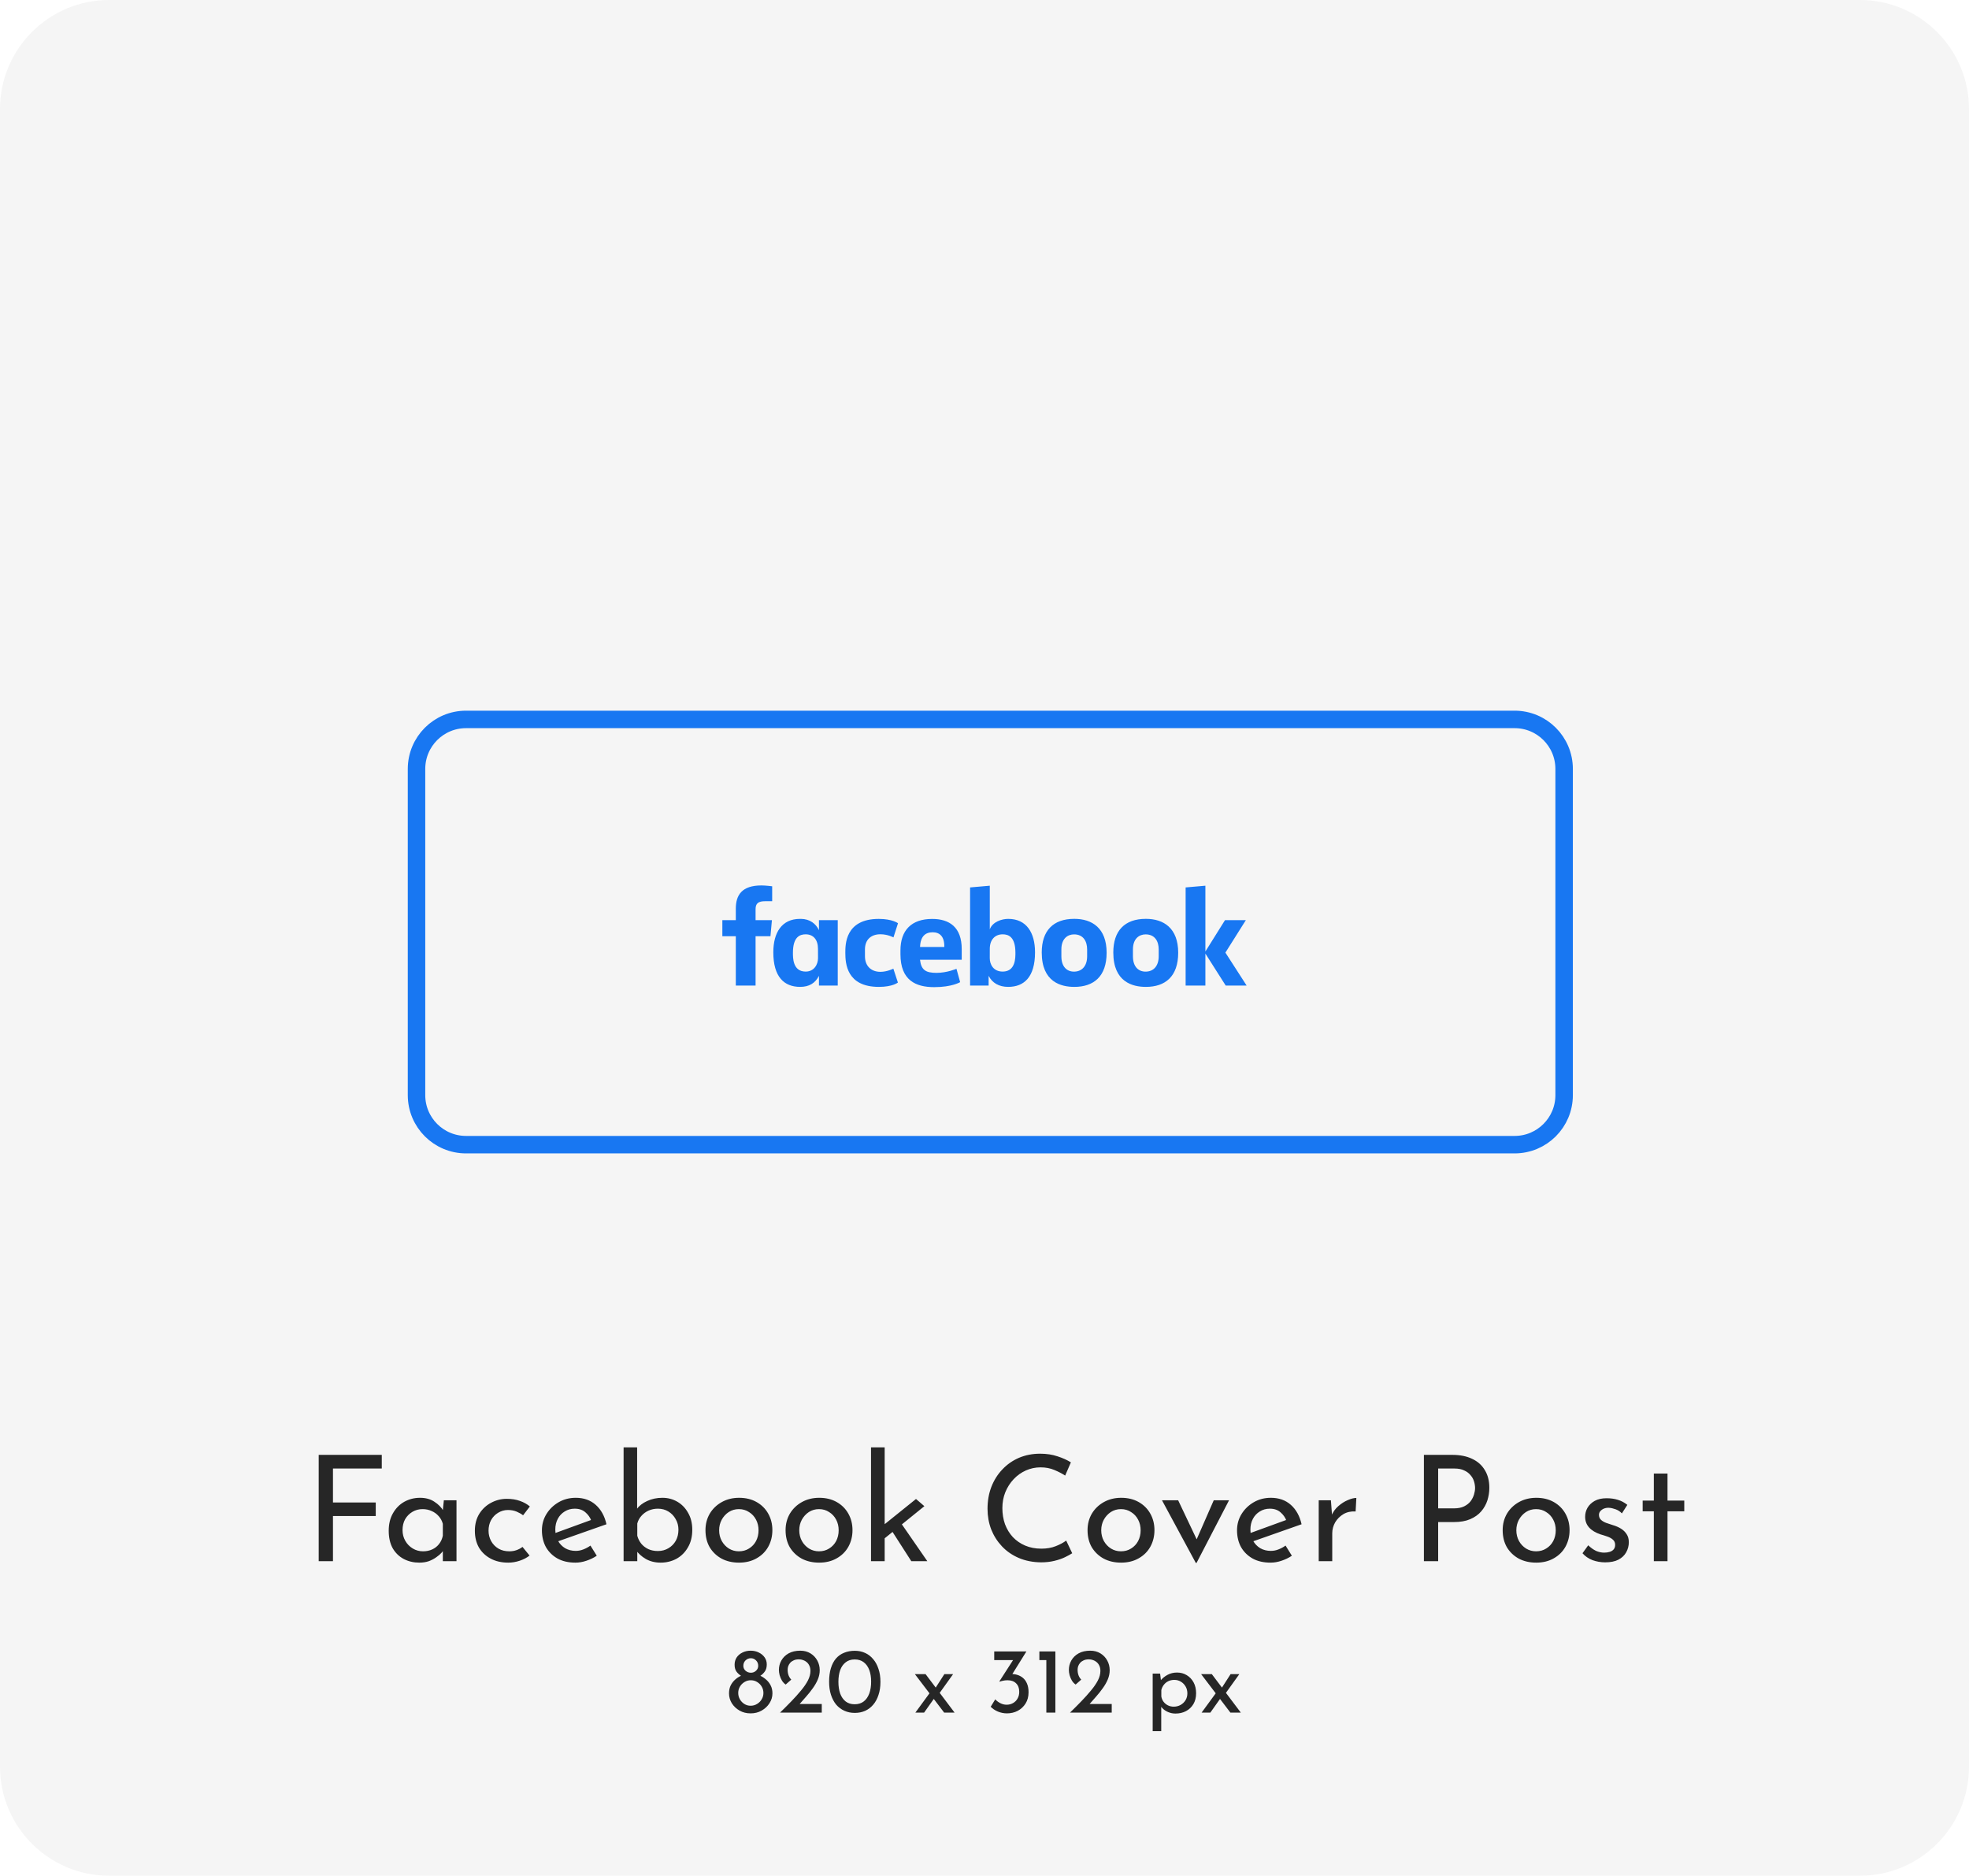
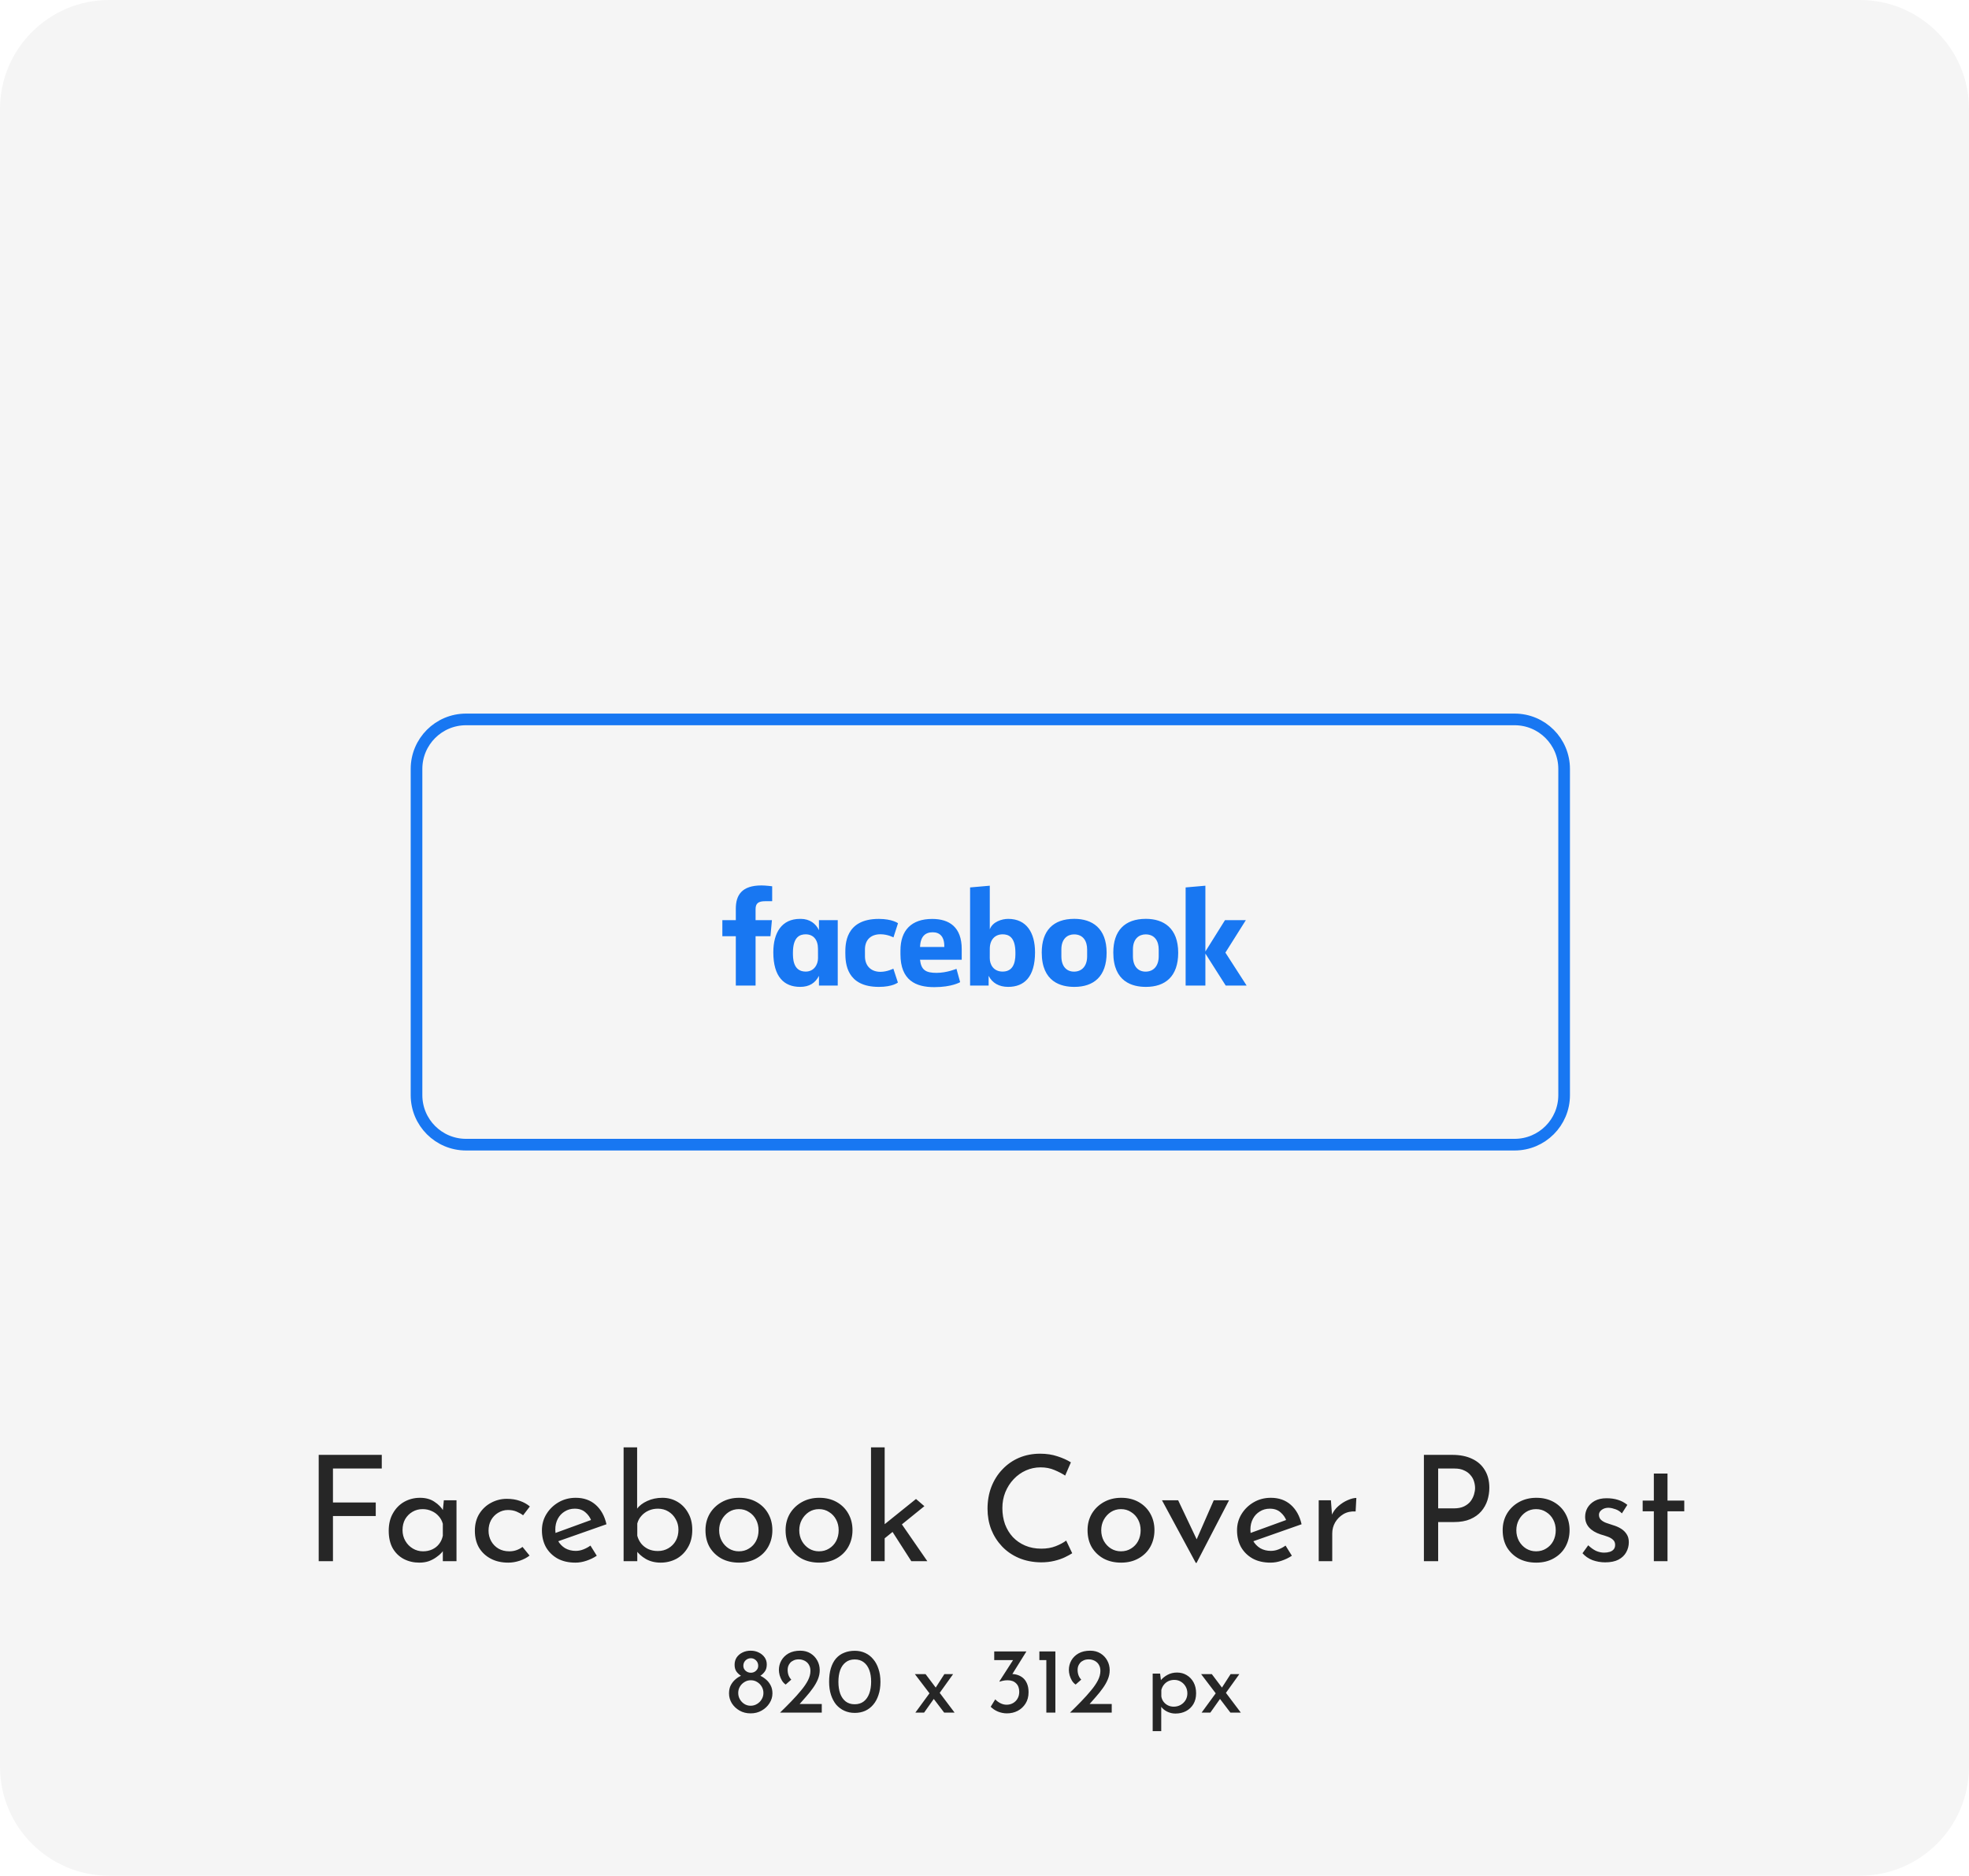
<svg xmlns="http://www.w3.org/2000/svg" width="169" height="161" viewBox="0 0 169 161" fill="none">
  <rect width="169" height="161" rx="9.367" fill="#F5F5F5" />
-   <rect x="35.75" y="61.75" width="98.5" height="36.5" rx="4.25" stroke="#1877F2" stroke-width="1.5" />
+   <rect x="35.75" y="61.75" width="98.5" height="36.5" rx="4.25" stroke="#1877F2" strokeWidth="1.5" />
  <path d="M27.354 124.876H32.768V126.049H28.578V128.965H32.251V130.126H28.578V134H27.354V124.876ZM35.988 134.126C35.5 134.126 35.054 134.021 34.651 133.811C34.255 133.6 33.94 133.293 33.704 132.889C33.477 132.477 33.364 131.977 33.364 131.388C33.364 130.807 33.485 130.307 33.729 129.886C33.973 129.457 34.297 129.129 34.701 128.902C35.113 128.674 35.563 128.561 36.051 128.561C36.539 128.561 36.952 128.674 37.288 128.902C37.625 129.12 37.881 129.381 38.058 129.684L37.982 129.886L38.096 128.775H39.181V134H38.008V132.637L38.134 132.94C38.1 133.024 38.024 133.133 37.907 133.268C37.797 133.394 37.646 133.525 37.452 133.659C37.267 133.794 37.053 133.907 36.809 134C36.565 134.084 36.291 134.126 35.988 134.126ZM36.304 133.154C36.598 133.154 36.863 133.1 37.099 132.99C37.334 132.881 37.528 132.73 37.679 132.536C37.839 132.334 37.949 132.094 38.008 131.817V130.795C37.94 130.542 37.822 130.323 37.654 130.138C37.486 129.945 37.284 129.798 37.048 129.697C36.813 129.587 36.552 129.533 36.266 129.533C35.955 129.533 35.669 129.608 35.408 129.76C35.147 129.911 34.937 130.121 34.777 130.391C34.625 130.66 34.55 130.975 34.55 131.337C34.55 131.674 34.63 131.981 34.789 132.258C34.949 132.536 35.164 132.755 35.433 132.915C35.702 133.075 35.993 133.154 36.304 133.154ZM45.453 133.52C45.217 133.706 44.935 133.853 44.607 133.962C44.279 134.072 43.951 134.126 43.623 134.126C43.051 134.126 42.55 134.013 42.121 133.785C41.692 133.558 41.355 133.243 41.111 132.839C40.876 132.427 40.758 131.943 40.758 131.388C40.758 130.832 40.884 130.349 41.137 129.936C41.397 129.524 41.734 129.209 42.146 128.99C42.567 128.763 43.017 128.649 43.496 128.649C43.917 128.649 44.292 128.708 44.62 128.826C44.956 128.944 45.242 129.103 45.478 129.305L44.897 130.063C44.746 129.945 44.561 129.84 44.342 129.747C44.123 129.655 43.875 129.608 43.597 129.608C43.295 129.608 43.013 129.688 42.752 129.848C42.499 129.999 42.298 130.21 42.146 130.479C42.003 130.748 41.932 131.051 41.932 131.388C41.932 131.707 42.007 132.006 42.159 132.284C42.31 132.553 42.521 132.767 42.79 132.927C43.059 133.079 43.366 133.154 43.711 133.154C43.938 133.154 44.144 133.121 44.329 133.054C44.523 132.986 44.695 132.894 44.847 132.776L45.453 133.52ZM49.391 134.126C48.793 134.126 48.28 134.008 47.851 133.773C47.422 133.529 47.09 133.201 46.854 132.788C46.627 132.368 46.513 131.888 46.513 131.35C46.513 130.837 46.644 130.37 46.905 129.949C47.165 129.528 47.515 129.192 47.952 128.939C48.389 128.687 48.877 128.561 49.416 128.561C50.106 128.561 50.678 128.763 51.132 129.167C51.587 129.57 51.894 130.126 52.053 130.832L47.75 132.347L47.472 131.653L51.006 130.365L50.754 130.53C50.653 130.252 50.484 130.012 50.249 129.81C50.013 129.6 49.706 129.495 49.328 129.495C49.008 129.495 48.722 129.575 48.469 129.734C48.217 129.886 48.019 130.096 47.876 130.365C47.733 130.635 47.662 130.942 47.662 131.287C47.662 131.648 47.737 131.968 47.889 132.246C48.04 132.515 48.246 132.73 48.507 132.889C48.777 133.041 49.079 133.117 49.416 133.117C49.643 133.117 49.862 133.075 50.072 132.99C50.291 132.906 50.493 132.797 50.678 132.662L51.221 133.533C50.96 133.71 50.665 133.853 50.337 133.962C50.017 134.072 49.702 134.126 49.391 134.126ZM56.704 134.126C56.225 134.126 55.8 134.021 55.43 133.811C55.068 133.6 54.778 133.335 54.559 133.016L54.698 132.65V134H53.524V124.232H54.685V129.974L54.647 129.533C54.858 129.246 55.156 129.015 55.543 128.838C55.939 128.653 56.376 128.561 56.856 128.561C57.327 128.561 57.756 128.674 58.143 128.902C58.53 129.129 58.837 129.448 59.064 129.861C59.3 130.264 59.418 130.748 59.418 131.312C59.418 131.901 59.291 132.406 59.039 132.826C58.795 133.247 58.467 133.571 58.055 133.798C57.642 134.017 57.192 134.126 56.704 134.126ZM56.465 133.129C56.801 133.129 57.104 133.049 57.373 132.889C57.642 132.73 57.853 132.515 58.004 132.246C58.156 131.968 58.231 131.653 58.231 131.299C58.231 130.963 58.151 130.66 57.992 130.391C57.84 130.113 57.63 129.894 57.361 129.734C57.1 129.575 56.801 129.495 56.465 129.495C56.179 129.495 55.914 129.549 55.67 129.659C55.426 129.768 55.219 129.92 55.051 130.113C54.883 130.298 54.765 130.517 54.698 130.769V131.817C54.765 132.069 54.879 132.296 55.039 132.498C55.198 132.692 55.4 132.847 55.644 132.965C55.888 133.075 56.162 133.129 56.465 133.129ZM60.551 131.337C60.551 130.816 60.673 130.344 60.917 129.924C61.169 129.503 61.514 129.171 61.952 128.927C62.389 128.683 62.885 128.561 63.441 128.561C64.013 128.561 64.513 128.683 64.942 128.927C65.371 129.171 65.704 129.503 65.939 129.924C66.175 130.344 66.293 130.816 66.293 131.337C66.293 131.859 66.175 132.334 65.939 132.763C65.704 133.184 65.367 133.516 64.93 133.76C64.501 134.004 64 134.126 63.428 134.126C62.873 134.126 62.376 134.013 61.939 133.785C61.51 133.55 61.169 133.226 60.917 132.814C60.673 132.393 60.551 131.901 60.551 131.337ZM61.724 131.35C61.724 131.686 61.8 131.993 61.952 132.271C62.103 132.54 62.305 132.755 62.557 132.915C62.818 133.075 63.104 133.154 63.415 133.154C63.743 133.154 64.034 133.075 64.286 132.915C64.547 132.755 64.749 132.54 64.892 132.271C65.035 131.993 65.106 131.686 65.106 131.35C65.106 131.013 65.035 130.71 64.892 130.441C64.749 130.164 64.547 129.945 64.286 129.785C64.034 129.617 63.743 129.533 63.415 129.533C63.096 129.533 62.805 129.617 62.545 129.785C62.292 129.953 62.09 130.176 61.939 130.454C61.796 130.723 61.724 131.022 61.724 131.35ZM67.427 131.337C67.427 130.816 67.549 130.344 67.793 129.924C68.046 129.503 68.391 129.171 68.828 128.927C69.266 128.683 69.762 128.561 70.317 128.561C70.89 128.561 71.39 128.683 71.819 128.927C72.248 129.171 72.581 129.503 72.816 129.924C73.052 130.344 73.17 130.816 73.17 131.337C73.17 131.859 73.052 132.334 72.816 132.763C72.581 133.184 72.244 133.516 71.807 133.76C71.378 134.004 70.877 134.126 70.305 134.126C69.75 134.126 69.253 134.013 68.816 133.785C68.387 133.55 68.046 133.226 67.793 132.814C67.549 132.393 67.427 131.901 67.427 131.337ZM68.601 131.35C68.601 131.686 68.677 131.993 68.828 132.271C68.98 132.54 69.182 132.755 69.434 132.915C69.695 133.075 69.981 133.154 70.292 133.154C70.62 133.154 70.911 133.075 71.163 132.915C71.424 132.755 71.626 132.54 71.769 132.271C71.912 131.993 71.983 131.686 71.983 131.35C71.983 131.013 71.912 130.71 71.769 130.441C71.626 130.164 71.424 129.945 71.163 129.785C70.911 129.617 70.62 129.533 70.292 129.533C69.973 129.533 69.682 129.617 69.421 129.785C69.169 129.953 68.967 130.176 68.816 130.454C68.673 130.723 68.601 131.022 68.601 131.35ZM74.759 134V124.232H75.932V134H74.759ZM77.194 130.53L79.592 134H78.217L76.412 131.186L77.194 130.53ZM75.566 132.334L75.453 131.211L78.621 128.662L79.34 129.28L75.566 132.334ZM92.029 133.319C91.877 133.419 91.671 133.533 91.41 133.659C91.149 133.785 90.842 133.891 90.489 133.975C90.144 134.059 89.765 134.101 89.353 134.101C88.647 134.093 88.007 133.966 87.435 133.722C86.871 133.478 86.392 133.146 85.996 132.725C85.601 132.305 85.294 131.821 85.075 131.274C84.865 130.719 84.76 130.13 84.76 129.507C84.76 128.826 84.869 128.199 85.088 127.627C85.315 127.046 85.63 126.546 86.034 126.125C86.438 125.696 86.913 125.364 87.46 125.128C88.016 124.893 88.621 124.775 89.278 124.775C89.824 124.775 90.321 124.851 90.767 125.002C91.213 125.145 91.595 125.317 91.915 125.519L91.423 126.655C91.171 126.487 90.863 126.327 90.502 126.176C90.148 126.024 89.753 125.948 89.315 125.948C88.869 125.948 88.449 126.037 88.053 126.213C87.658 126.39 87.309 126.638 87.006 126.958C86.703 127.278 86.463 127.652 86.287 128.081C86.118 128.502 86.034 128.956 86.034 129.444C86.034 129.941 86.11 130.403 86.261 130.832C86.421 131.253 86.644 131.619 86.93 131.93C87.225 132.242 87.578 132.486 87.99 132.662C88.403 132.839 88.865 132.927 89.378 132.927C89.841 132.927 90.253 132.856 90.615 132.713C90.977 132.57 91.276 132.41 91.511 132.233L92.029 133.319ZM93.345 131.337C93.345 130.816 93.467 130.344 93.711 129.924C93.964 129.503 94.309 129.171 94.746 128.927C95.184 128.683 95.68 128.561 96.235 128.561C96.807 128.561 97.308 128.683 97.737 128.927C98.166 129.171 98.499 129.503 98.734 129.924C98.97 130.344 99.087 130.816 99.087 131.337C99.087 131.859 98.97 132.334 98.734 132.763C98.499 133.184 98.162 133.516 97.725 133.76C97.295 134.004 96.795 134.126 96.223 134.126C95.667 134.126 95.171 134.013 94.734 133.785C94.305 133.55 93.964 133.226 93.711 132.814C93.467 132.393 93.345 131.901 93.345 131.337ZM94.519 131.35C94.519 131.686 94.595 131.993 94.746 132.271C94.898 132.54 95.1 132.755 95.352 132.915C95.613 133.075 95.899 133.154 96.21 133.154C96.538 133.154 96.829 133.075 97.081 132.915C97.342 132.755 97.544 132.54 97.687 132.271C97.83 131.993 97.901 131.686 97.901 131.35C97.901 131.013 97.83 130.71 97.687 130.441C97.544 130.164 97.342 129.945 97.081 129.785C96.829 129.617 96.538 129.533 96.21 129.533C95.89 129.533 95.6 129.617 95.339 129.785C95.087 129.953 94.885 130.176 94.734 130.454C94.591 130.723 94.519 131.022 94.519 131.35ZM102.637 134.151L99.734 128.775H101.122L103.091 132.927L102.371 132.902L104.176 128.775H105.489L102.7 134.151H102.637ZM109.052 134.126C108.455 134.126 107.942 134.008 107.513 133.773C107.083 133.529 106.751 133.201 106.516 132.788C106.288 132.368 106.175 131.888 106.175 131.35C106.175 130.837 106.305 130.37 106.566 129.949C106.827 129.528 107.176 129.192 107.614 128.939C108.051 128.687 108.539 128.561 109.077 128.561C109.767 128.561 110.339 128.763 110.794 129.167C111.248 129.57 111.555 130.126 111.715 130.832L107.412 132.347L107.134 131.653L110.668 130.365L110.415 130.53C110.314 130.252 110.146 130.012 109.91 129.81C109.675 129.6 109.368 129.495 108.989 129.495C108.669 129.495 108.383 129.575 108.131 129.734C107.879 129.886 107.681 130.096 107.538 130.365C107.395 130.635 107.323 130.942 107.323 131.287C107.323 131.648 107.399 131.968 107.55 132.246C107.702 132.515 107.908 132.73 108.169 132.889C108.438 133.041 108.741 133.117 109.077 133.117C109.305 133.117 109.523 133.075 109.734 132.99C109.952 132.906 110.154 132.797 110.339 132.662L110.882 133.533C110.621 133.71 110.327 133.853 109.999 133.962C109.679 134.072 109.363 134.126 109.052 134.126ZM114.233 128.775L114.347 130.29L114.284 130.088C114.418 129.768 114.612 129.499 114.864 129.28C115.125 129.053 115.394 128.88 115.672 128.763C115.958 128.637 116.206 128.573 116.416 128.573L116.353 129.734C115.958 129.709 115.609 129.785 115.306 129.962C115.011 130.138 114.776 130.374 114.599 130.668C114.431 130.963 114.347 131.278 114.347 131.615V134H113.186V128.775H114.233ZM124.649 124.876C125.314 124.876 125.882 124.989 126.353 125.216C126.824 125.435 127.186 125.755 127.438 126.176C127.699 126.596 127.83 127.105 127.83 127.703C127.83 128.064 127.775 128.422 127.666 128.775C127.556 129.12 127.38 129.436 127.136 129.722C126.9 129.999 126.589 130.222 126.202 130.391C125.815 130.559 125.344 130.643 124.788 130.643H123.438V134H122.214V124.876H124.649ZM124.776 129.469C125.137 129.469 125.436 129.411 125.672 129.293C125.907 129.175 126.092 129.028 126.227 128.851C126.362 128.666 126.458 128.472 126.517 128.271C126.576 128.069 126.606 127.888 126.606 127.728C126.606 127.543 126.576 127.353 126.517 127.16C126.458 126.958 126.357 126.777 126.214 126.617C126.08 126.449 125.899 126.314 125.672 126.213C125.453 126.104 125.179 126.049 124.851 126.049H123.438V129.469H124.776ZM128.975 131.337C128.975 130.816 129.097 130.344 129.341 129.924C129.593 129.503 129.938 129.171 130.375 128.927C130.813 128.683 131.309 128.561 131.865 128.561C132.437 128.561 132.937 128.683 133.366 128.927C133.795 129.171 134.128 129.503 134.363 129.924C134.599 130.344 134.717 130.816 134.717 131.337C134.717 131.859 134.599 132.334 134.363 132.763C134.128 133.184 133.791 133.516 133.354 133.76C132.925 134.004 132.424 134.126 131.852 134.126C131.297 134.126 130.8 134.013 130.363 133.785C129.934 133.55 129.593 133.226 129.341 132.814C129.097 132.393 128.975 131.901 128.975 131.337ZM130.148 131.35C130.148 131.686 130.224 131.993 130.375 132.271C130.527 132.54 130.729 132.755 130.981 132.915C131.242 133.075 131.528 133.154 131.839 133.154C132.167 133.154 132.458 133.075 132.71 132.915C132.971 132.755 133.173 132.54 133.316 132.271C133.459 131.993 133.53 131.686 133.53 131.35C133.53 131.013 133.459 130.71 133.316 130.441C133.173 130.164 132.971 129.945 132.71 129.785C132.458 129.617 132.167 129.533 131.839 129.533C131.52 129.533 131.229 129.617 130.969 129.785C130.716 129.953 130.514 130.176 130.363 130.454C130.22 130.723 130.148 131.022 130.148 131.35ZM137.77 134.101C137.4 134.101 137.038 134.038 136.684 133.912C136.339 133.777 136.053 133.579 135.826 133.319L136.318 132.637C136.537 132.847 136.76 133.007 136.987 133.117C137.223 133.218 137.454 133.268 137.681 133.268C137.85 133.268 138.005 133.247 138.148 133.205C138.291 133.163 138.405 133.096 138.489 133.003C138.582 132.902 138.628 132.767 138.628 132.599C138.628 132.414 138.565 132.267 138.439 132.157C138.321 132.048 138.165 131.96 137.972 131.892C137.787 131.825 137.589 131.762 137.379 131.703C136.949 131.56 136.621 131.362 136.394 131.11C136.167 130.858 136.053 130.551 136.053 130.189C136.053 129.911 136.121 129.655 136.255 129.419C136.398 129.175 136.605 128.977 136.874 128.826C137.151 128.674 137.492 128.599 137.896 128.599C138.258 128.599 138.582 128.645 138.868 128.737C139.154 128.822 139.423 128.965 139.675 129.167L139.208 129.899C139.057 129.739 138.876 129.621 138.666 129.545C138.455 129.469 138.266 129.427 138.098 129.419C137.955 129.411 137.816 129.432 137.681 129.482C137.555 129.533 137.45 129.604 137.366 129.697C137.282 129.789 137.24 129.899 137.24 130.025C137.24 130.201 137.299 130.344 137.416 130.454C137.534 130.563 137.686 130.651 137.871 130.719C138.064 130.778 138.254 130.841 138.439 130.908C138.699 130.984 138.931 131.085 139.133 131.211C139.335 131.337 139.494 131.493 139.612 131.678C139.738 131.863 139.802 132.094 139.802 132.372C139.802 132.683 139.726 132.974 139.574 133.243C139.431 133.504 139.208 133.714 138.906 133.874C138.611 134.025 138.232 134.101 137.77 134.101ZM141.95 126.478H143.123V128.801H144.562V129.722H143.123V134H141.95V129.722H140.991V128.801H141.95V126.478Z" fill="#262626" />
  <path d="M62.572 145.348C62.572 145.076 62.623 144.842 62.724 144.645C62.83 144.449 62.96 144.284 63.115 144.151C63.274 144.012 63.437 143.909 63.602 143.839C63.442 143.738 63.309 143.613 63.202 143.464C63.101 143.315 63.051 143.124 63.051 142.89C63.051 142.655 63.109 142.448 63.226 142.267C63.349 142.086 63.514 141.945 63.721 141.844C63.929 141.738 64.165 141.684 64.432 141.684C64.692 141.684 64.926 141.738 65.134 141.844C65.341 141.945 65.506 142.083 65.629 142.259C65.751 142.435 65.812 142.634 65.812 142.858C65.812 143.108 65.759 143.307 65.653 143.456C65.552 143.605 65.421 143.733 65.262 143.839C65.427 143.914 65.589 144.02 65.749 144.159C65.908 144.292 66.038 144.457 66.14 144.653C66.246 144.85 66.299 145.082 66.299 145.348C66.299 145.651 66.214 145.933 66.044 146.194C65.879 146.455 65.655 146.665 65.373 146.824C65.097 146.984 64.78 147.064 64.424 147.064C64.067 147.064 63.751 146.984 63.474 146.824C63.197 146.665 62.976 146.455 62.811 146.194C62.652 145.933 62.572 145.651 62.572 145.348ZM63.362 145.308C63.362 145.51 63.41 145.694 63.506 145.859C63.602 146.024 63.729 146.157 63.889 146.258C64.049 146.359 64.227 146.409 64.424 146.409C64.626 146.409 64.809 146.359 64.974 146.258C65.145 146.157 65.278 146.024 65.373 145.859C65.475 145.694 65.525 145.513 65.525 145.316C65.525 145.114 65.477 144.933 65.381 144.773C65.286 144.608 65.155 144.475 64.99 144.374C64.831 144.273 64.652 144.222 64.456 144.222C64.259 144.217 64.078 144.265 63.913 144.366C63.748 144.462 63.615 144.592 63.514 144.757C63.413 144.922 63.362 145.106 63.362 145.308ZM63.801 142.985C63.801 143.15 63.865 143.291 63.993 143.408C64.126 143.52 64.277 143.576 64.448 143.576C64.618 143.576 64.764 143.52 64.886 143.408C65.014 143.291 65.078 143.15 65.078 142.985C65.078 142.794 65.014 142.637 64.886 142.514C64.764 142.392 64.618 142.331 64.448 142.331C64.272 142.331 64.12 142.392 63.993 142.514C63.865 142.637 63.801 142.794 63.801 142.985ZM66.949 147C67.29 146.67 67.614 146.346 67.923 146.026C68.232 145.707 68.508 145.398 68.753 145.1C69.003 144.802 69.2 144.515 69.344 144.238C69.487 143.956 69.559 143.685 69.559 143.424C69.559 143.249 69.53 143.1 69.471 142.977C69.413 142.85 69.336 142.746 69.24 142.666C69.149 142.586 69.046 142.528 68.929 142.49C68.812 142.448 68.692 142.427 68.57 142.427C68.394 142.427 68.245 142.456 68.123 142.514C68 142.568 67.899 142.639 67.819 142.73C67.745 142.82 67.689 142.916 67.652 143.017C67.62 143.118 67.604 143.219 67.604 143.321C67.604 143.496 67.63 143.656 67.683 143.799C67.737 143.938 67.814 144.06 67.915 144.167L67.436 144.59C67.314 144.51 67.207 144.398 67.117 144.254C67.032 144.111 66.965 143.956 66.917 143.791C66.875 143.621 66.853 143.47 66.853 143.337C66.853 143.049 66.923 142.78 67.061 142.53C67.205 142.275 67.412 142.07 67.683 141.916C67.96 141.762 68.295 141.684 68.689 141.684C69.024 141.684 69.317 141.762 69.567 141.916C69.817 142.07 70.011 142.275 70.15 142.53C70.288 142.78 70.357 143.057 70.357 143.36C70.357 143.627 70.304 143.887 70.198 144.143C70.091 144.398 69.948 144.651 69.767 144.901C69.591 145.151 69.394 145.398 69.176 145.643C68.963 145.883 68.75 146.125 68.537 146.369L68.202 146.258H70.533V147H66.949ZM73.366 147.024C73.041 147.024 72.743 146.963 72.472 146.84C72.2 146.718 71.966 146.542 71.769 146.314C71.578 146.079 71.429 145.797 71.322 145.468C71.216 145.138 71.163 144.768 71.163 144.358C71.163 143.911 71.213 143.523 71.314 143.193C71.415 142.858 71.562 142.578 71.753 142.355C71.95 142.131 72.184 141.966 72.456 141.86C72.727 141.748 73.03 141.692 73.366 141.692C73.69 141.692 73.986 141.754 74.252 141.876C74.523 141.998 74.754 142.177 74.946 142.411C75.143 142.639 75.294 142.919 75.401 143.249C75.513 143.573 75.569 143.943 75.569 144.358C75.569 144.779 75.513 145.154 75.401 145.484C75.294 145.813 75.143 146.093 74.946 146.322C74.754 146.55 74.523 146.726 74.252 146.848C73.986 146.965 73.69 147.024 73.366 147.024ZM73.358 146.282C73.666 146.282 73.924 146.202 74.132 146.042C74.345 145.877 74.504 145.648 74.611 145.356C74.717 145.063 74.77 144.725 74.77 144.342C74.77 143.959 74.717 143.627 74.611 143.345C74.504 143.057 74.345 142.834 74.132 142.674C73.924 142.514 73.666 142.435 73.358 142.435C73.049 142.435 72.791 142.517 72.584 142.682C72.376 142.842 72.219 143.065 72.113 143.352C72.011 143.64 71.961 143.975 71.961 144.358C71.961 144.736 72.011 145.071 72.113 145.364C72.219 145.651 72.376 145.877 72.584 146.042C72.791 146.202 73.049 146.282 73.358 146.282ZM80.265 144.925L81.055 143.696H81.806L80.537 145.468L80.265 144.925ZM81.933 147H81.039L78.525 143.696H79.443L81.933 147ZM80.185 145.771L79.315 147H78.565L79.826 145.276L80.185 145.771ZM88.097 141.748L86.692 144.007L86.229 143.791C86.299 143.754 86.376 143.728 86.461 143.712C86.546 143.696 86.631 143.688 86.716 143.688C86.913 143.677 87.105 143.698 87.291 143.752C87.477 143.805 87.645 143.893 87.794 144.015C87.943 144.137 88.06 144.3 88.145 144.502C88.235 144.704 88.281 144.954 88.281 145.252C88.281 145.625 88.195 145.946 88.025 146.218C87.855 146.489 87.629 146.699 87.347 146.848C87.07 146.992 86.761 147.064 86.421 147.064C86.165 147.064 85.91 147.013 85.655 146.912C85.405 146.806 85.197 146.667 85.032 146.497L85.423 145.859C85.524 145.976 85.663 146.082 85.838 146.178C86.019 146.274 86.205 146.322 86.397 146.322C86.599 146.322 86.78 146.276 86.94 146.186C87.105 146.095 87.235 145.968 87.331 145.803C87.432 145.633 87.482 145.436 87.482 145.212C87.482 144.904 87.392 144.661 87.211 144.486C87.035 144.31 86.793 144.222 86.485 144.222C86.33 144.222 86.2 144.236 86.094 144.262C85.987 144.284 85.891 144.31 85.806 144.342L85.782 144.31L87.019 142.387L87.259 142.49H85.335V141.748H88.097ZM89.21 141.748H90.583V147H89.808V142.49H89.21V141.748ZM91.837 147C92.177 146.67 92.502 146.346 92.81 146.026C93.119 145.707 93.396 145.398 93.64 145.1C93.891 144.802 94.087 144.515 94.231 144.238C94.375 143.956 94.447 143.685 94.447 143.424C94.447 143.249 94.417 143.1 94.359 142.977C94.3 142.85 94.223 142.746 94.127 142.666C94.037 142.586 93.933 142.528 93.816 142.49C93.699 142.448 93.579 142.427 93.457 142.427C93.281 142.427 93.132 142.456 93.01 142.514C92.888 142.568 92.786 142.639 92.707 142.73C92.632 142.82 92.576 142.916 92.539 143.017C92.507 143.118 92.491 143.219 92.491 143.321C92.491 143.496 92.518 143.656 92.571 143.799C92.624 143.938 92.701 144.06 92.802 144.167L92.323 144.59C92.201 144.51 92.095 144.398 92.004 144.254C91.919 144.111 91.853 143.956 91.805 143.791C91.762 143.621 91.741 143.47 91.741 143.337C91.741 143.049 91.81 142.78 91.948 142.53C92.092 142.275 92.299 142.07 92.571 141.916C92.848 141.762 93.183 141.684 93.577 141.684C93.912 141.684 94.204 141.762 94.454 141.916C94.705 142.07 94.899 142.275 95.037 142.53C95.175 142.78 95.245 143.057 95.245 143.36C95.245 143.627 95.192 143.887 95.085 144.143C94.979 144.398 94.835 144.651 94.654 144.901C94.478 145.151 94.282 145.398 94.063 145.643C93.851 145.883 93.638 146.125 93.425 146.369L93.09 146.258H95.42V147H91.837ZM100.882 147.08C100.632 147.08 100.39 147.021 100.156 146.904C99.927 146.787 99.749 146.63 99.621 146.433L99.669 146.202V148.588H98.935V143.648H99.573L99.677 144.494L99.597 144.262C99.757 144.06 99.959 143.893 100.204 143.76C100.449 143.627 100.723 143.56 101.026 143.56C101.334 143.56 101.611 143.634 101.856 143.783C102.106 143.932 102.303 144.14 102.447 144.406C102.59 144.672 102.662 144.983 102.662 145.34C102.662 145.696 102.585 146.005 102.431 146.266C102.276 146.526 102.063 146.729 101.792 146.872C101.526 147.011 101.223 147.08 100.882 147.08ZM100.739 146.489C100.951 146.489 101.146 146.441 101.321 146.346C101.502 146.244 101.646 146.109 101.752 145.938C101.859 145.763 101.912 145.566 101.912 145.348C101.912 145.124 101.861 144.927 101.76 144.757C101.659 144.582 101.523 144.443 101.353 144.342C101.188 144.241 101.002 144.191 100.794 144.191C100.603 144.191 100.43 144.228 100.276 144.302C100.121 144.377 99.994 144.481 99.892 144.614C99.791 144.741 99.72 144.89 99.677 145.061V145.611C99.704 145.782 99.767 145.933 99.868 146.066C99.97 146.199 100.095 146.303 100.244 146.377C100.398 146.452 100.563 146.489 100.739 146.489ZM104.833 144.925L105.623 143.696H106.373L105.104 145.468L104.833 144.925ZM106.501 147H105.607L103.093 143.696H104.011L106.501 147ZM104.753 145.771L103.883 147H103.133L104.394 145.276L104.753 145.771Z" fill="#262626" />
  <path d="M64.851 84.595H63.155V80.358H62V78.979H63.155V77.997C63.155 76.834 63.666 76 65.357 76C65.715 76 66.276 76.072 66.276 76.072V77.353H65.686C65.085 77.353 64.851 77.536 64.851 78.043V78.979H66.254L66.129 80.358H64.851L64.851 84.595ZM68.741 78.869C68.717 78.869 68.691 78.87 68.666 78.87C67.094 78.87 66.374 80.056 66.374 81.739C66.374 83.858 67.308 84.707 68.678 84.707C69.463 84.707 69.978 84.376 70.291 83.758V84.596H71.904V78.98H70.291V79.843C70.035 79.288 69.506 78.875 68.741 78.869ZM69.151 80.196C69.812 80.196 70.208 80.658 70.208 81.443L70.21 82.245C70.21 82.774 69.882 83.394 69.151 83.394C68.028 83.394 68.058 82.177 68.058 81.772C68.058 80.41 68.657 80.196 69.151 80.196ZM72.555 81.788C72.555 81.106 72.523 78.872 75.425 78.872C76.591 78.872 77.077 79.244 77.077 79.244L76.686 80.46C76.686 80.46 76.2 80.191 75.567 80.191C74.756 80.191 74.239 80.662 74.239 81.492L74.24 82.086C74.24 82.883 74.739 83.415 75.569 83.415C76.146 83.415 76.677 83.144 76.677 83.144L77.067 84.334C77.067 84.334 76.622 84.708 75.434 84.708C72.67 84.708 72.555 82.704 72.555 81.788H72.555ZM86.534 78.87C88.106 78.87 88.837 80.056 88.837 81.739C88.837 83.858 87.903 84.707 86.533 84.707C85.748 84.707 85.169 84.376 84.855 83.758V84.596L83.263 84.595V76.171L84.954 76.023V79.767C85.198 79.112 86 78.87 86.534 78.87ZM86.06 80.196C85.399 80.196 84.954 80.658 84.954 81.443L84.952 82.245C84.951 82.774 85.261 83.394 86.06 83.394C87.183 83.394 87.153 82.177 87.153 81.772C87.153 80.41 86.555 80.196 86.06 80.196ZM80.011 78.875C78.228 78.875 77.286 79.85 77.286 81.582V81.903C77.286 84.151 78.608 84.73 80.184 84.73C81.717 84.73 82.41 84.3 82.41 84.3L82.094 83.156C82.094 83.156 81.278 83.504 80.387 83.504C79.464 83.504 79.067 83.269 78.965 82.379H82.545V81.461C82.545 79.583 81.489 78.875 80.011 78.875L80.011 78.875ZM80.054 80.02C80.671 80.02 81.071 80.4 81.049 81.28H78.968C79.004 80.354 79.436 80.02 80.054 80.02ZM92.208 78.867C90.377 78.867 89.413 79.902 89.413 81.755C89.413 84.299 91.075 84.708 92.211 84.708C93.875 84.708 94.982 83.81 94.982 81.778C94.982 79.664 93.737 78.867 92.208 78.867ZM92.185 80.201C92.99 80.201 93.309 80.805 93.309 81.492V82.083C93.309 82.916 92.863 83.398 92.182 83.398C91.545 83.398 91.098 82.948 91.098 82.083V81.492C91.098 80.571 91.63 80.201 92.185 80.201ZM98.35 78.867C96.519 78.867 95.555 79.902 95.555 81.755C95.555 84.299 97.217 84.708 98.354 84.708C100.017 84.708 101.125 83.81 101.125 81.778C101.125 79.664 99.88 78.867 98.35 78.867ZM98.328 80.201C99.133 80.201 99.452 80.805 99.452 81.492V82.083C99.452 82.916 99.005 83.398 98.325 83.398C97.688 83.398 97.24 82.948 97.24 82.083V81.492C97.24 80.571 97.773 80.201 98.328 80.201ZM101.763 84.595V76.171L103.459 76.023V81.67L105.142 78.979H106.932L105.177 81.766L107 84.595H105.204L103.459 81.848V84.595H101.763Z" fill="#1877F2" />
</svg>
